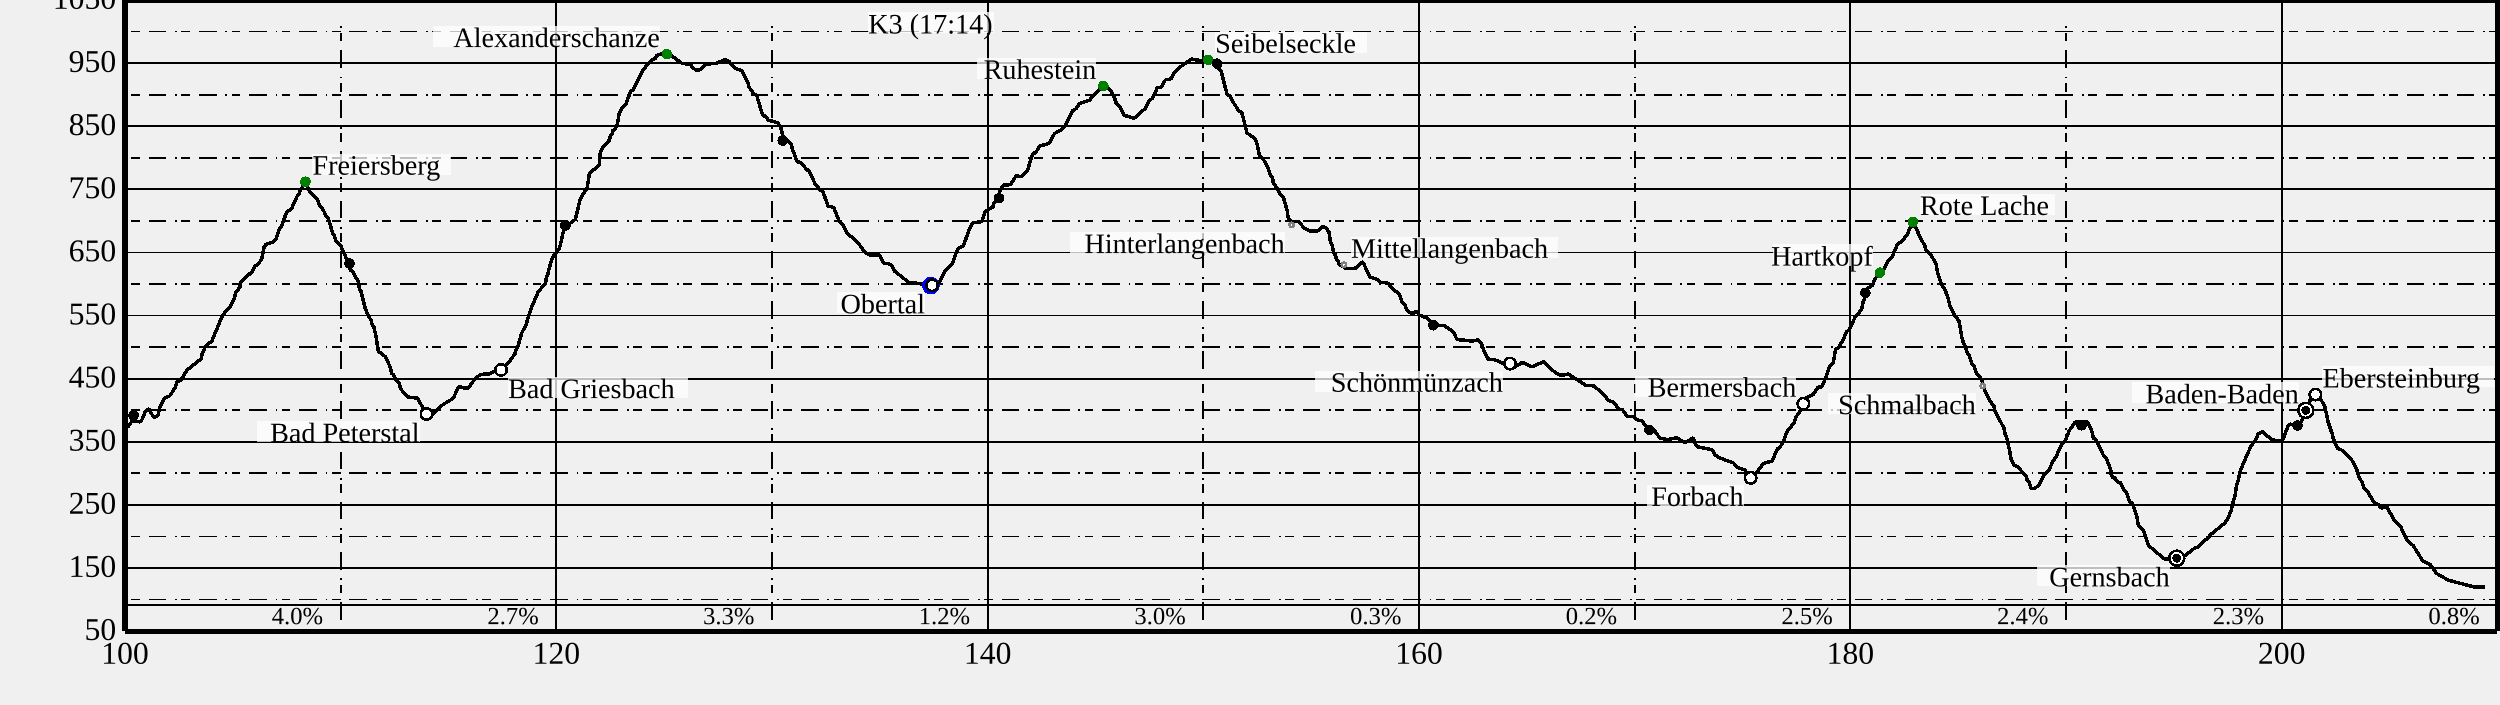
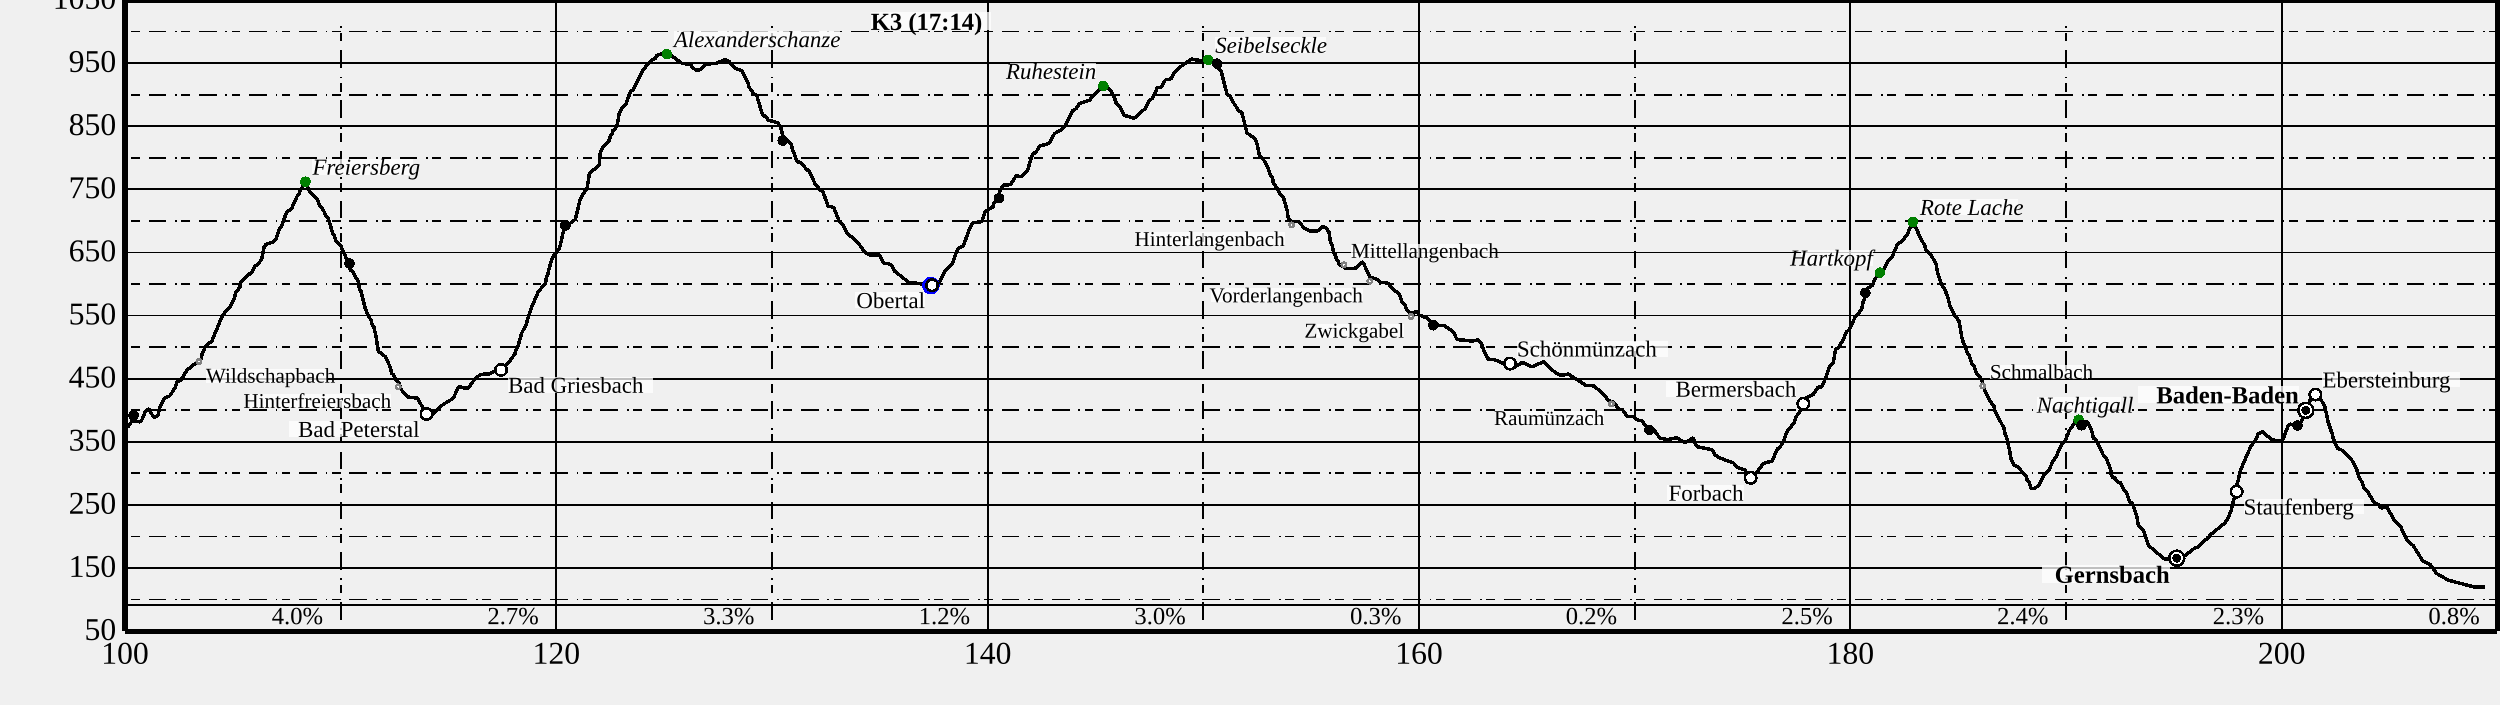
<svg xmlns="http://www.w3.org/2000/svg" height="400" width="1420">
  <g font-size="18" id="world" shape-rendering="crispEdges">
    <g id="BG" />
    <g id="SB" transform="translate(71 360)">
      <text text-anchor="middle" x="0" y="17">
100
</text>
      <text text-anchor="middle" x="245" y="17">
120
</text>
      <text text-anchor="middle" x="490" y="17">
140
</text>
      <text text-anchor="middle" x="735" y="17">
160
</text>
      <text text-anchor="middle" x="980" y="17">
180
</text>
      <text text-anchor="middle" x="1225" y="17">
200
</text>
    </g>
    <g id="SD" transform="translate(71 0)">
      <path d="M0,0 L1347.5,0" stroke="black" stroke-width="3" />
      <path d="M0,0 L0,358.5" stroke="black" stroke-width="3" />
      <path d="M0,358.5 L1347.5,358.5" stroke="black" stroke-width="3" />
      <path d="M1347.5,0 L1347.5,358.5" stroke="black" stroke-width="3" />
      <path d="M0,343.5 L1347.5,343.5" stroke="black" stroke-width="1" />
      <path d="M0,0 L0,358.5" stroke="black" stroke-width="1" />
      <path d="M245,0 L245,358.5" stroke="black" stroke-width="1" />
      <path d="M490,0 L490,358.5" stroke="black" stroke-width="1" />
      <path d="M735,0 L735,358.5" stroke="black" stroke-width="1" />
      <path d="M980,0 L980,358.5" stroke="black" stroke-width="1" />
      <path d="M1225,0 L1225,358.5" stroke="black" stroke-width="1" />
      <path d="M122.5,15 L122.5,358.5" stroke="black" stroke-dasharray="1.0,2.5,5.0,5.0,10.0,5.0" />
      <path d="M367.5,15 L367.5,358.5" stroke="black" stroke-dasharray="1.0,2.5,5.0,5.0,10.0,5.0" />
      <path d="M612.5,15 L612.5,358.5" stroke="black" stroke-dasharray="1.0,2.5,5.0,5.0,10.0,5.0" />
      <path d="M857.5,15 L857.5,358.5" stroke="black" stroke-dasharray="1.0,2.5,5.0,5.0,10.0,5.0" />
      <path d="M1102.5,15 L1102.5,358.5" stroke="black" stroke-dasharray="1.0,2.5,5.0,5.0,10.0,5.0" />
      <path d="M1347.5,15 L1347.5,358.5" stroke="black" stroke-dasharray="1.0,2.5,5.0,5.0,10.0,5.0" />
      <path d="M0,358.5 L1347.5,358.5" stroke="black" stroke-width="1" />
      <path d="M0,322.65 L1347.5,322.65" stroke="black" stroke-width="1" />
      <path d="M0,286.8 L1347.5,286.8" stroke="black" stroke-width="1" />
      <path d="M0,250.95 L1347.5,250.95" stroke="black" stroke-width="1" />
      <path d="M0,215.1 L1347.5,215.1" stroke="black" stroke-width="1" />
      <path d="M0,179.25 L1347.5,179.25" stroke="black" stroke-width="1" />
      <path d="M0,143.4 L1347.5,143.4" stroke="black" stroke-width="1" />
      <path d="M0,107.55 L1347.5,107.55" stroke="black" stroke-width="1" />
      <path d="M0,71.7 L1347.5,71.7" stroke="black" stroke-width="1" />
      <path d="M0,35.85 L1347.5,35.85" stroke="black" stroke-width="1" />
      <path d="M0,0 L1347.5,0" stroke="black" stroke-width="1" />
      <path d="M0,340.575 L1347.5,340.575" stroke="black" stroke-dasharray="1.0,2.5,5.0,5.0,10.0,5.0" />
      <path d="M0,304.725 L1347.5,304.725" stroke="black" stroke-dasharray="1.0,2.5,5.0,5.0,10.0,5.0" />
      <path d="M0,268.875 L1347.5,268.875" stroke="black" stroke-dasharray="1.0,2.5,5.0,5.0,10.0,5.0" />
      <path d="M0,233.025 L1347.5,233.025" stroke="black" stroke-dasharray="1.0,2.5,5.0,5.0,10.0,5.0" />
      <path d="M0,197.175 L1347.5,197.175" stroke="black" stroke-dasharray="1.0,2.5,5.0,5.0,10.0,5.0" />
      <path d="M0,161.325 L1347.5,161.325" stroke="black" stroke-dasharray="1.0,2.5,5.0,5.0,10.0,5.0" />
      <path d="M0,125.475 L1347.5,125.475" stroke="black" stroke-dasharray="1.0,2.5,5.0,5.0,10.0,5.0" />
      <path d="M0,89.625 L1347.5,89.625" stroke="black" stroke-dasharray="1.0,2.5,5.0,5.0,10.0,5.0" />
      <path d="M0,53.775 L1347.5,53.775" stroke="black" stroke-dasharray="1.0,2.5,5.0,5.0,10.0,5.0" />
      <path d="M0,17.925 L1347.5,17.925" stroke="black" stroke-dasharray="1.0,2.5,5.0,5.0,10.0,5.0" />
      <path d="M0,-17.925 L1347.5,-17.925" stroke="black" stroke-dasharray="1.0,2.5,5.0,5.0,10.0,5.0" />
      <text font-size="14" text-anchor="end" x="112.5" y="354.5">
4.0%
</text>
      <text font-size="14" text-anchor="end" x="235" y="354.5">
2.7%
</text>
      <text font-size="14" text-anchor="end" x="357.5" y="354.5">
3.3%
</text>
      <text font-size="14" text-anchor="end" x="480" y="354.5">
1.2%
</text>
      <text font-size="14" text-anchor="end" x="602.5" y="354.5">
3.0%
</text>
      <text font-size="14" text-anchor="end" x="725" y="354.5">
0.3%
</text>
      <text font-size="14" text-anchor="end" x="847.5" y="354.5">
0.2%
</text>
      <text font-size="14" text-anchor="end" x="970" y="354.5">
2.5%
</text>
      <text font-size="14" text-anchor="end" x="1092.5" y="354.5">
2.4%
</text>
      <text font-size="14" text-anchor="end" x="1215" y="354.5">
2.3%
</text>
      <text font-size="14" text-anchor="end" x="1337.5" y="354.5">
0.8%
</text>
      <path d="M1.6,242.7 L4.1,239.0 L8.7,239.6 L9.4,238.9 L11.3,234.3 L13.1,232.5 L13.6,232.4 L16.2,236.9 L18.0,236.6 L19.0,235.3 L19.3,232.6 L22.3,226.2 L25.4,224.9 L28.7,219.8 L29.3,217.2 L31.7,216.0 L35.2,210.2 L43.2,203.8 L43.8,201.0 L45.8,196.6 L49.4,193.6 L54.6,180.9 L57.2,176.6 L60.0,173.8 L62.0,169.6 L63.0,166.1 L65.2,163.2 L65.9,159.9 L70.2,155.7 L71.5,155.5 L74.0,150.7 L75.0,150.7 L77.6,147.3 L78.9,140.6 L80.1,138.8 L84.4,137.4 L85.9,135.5 L87.4,130.7 L89.1,128.1 L91.7,120.6 L94.6,118.5 L98.1,110.7 L98.6,110.7 L99.6,108.0 L101.8,104.8 L102.8,104.9 L105.7,109.9 L109.6,113.8 L110.4,116.3 L112.8,119.6 L114.3,123.1 L115.4,123.7 L118.2,133.4 L118.6,133.4 L119.7,136.5 L122.4,139.3 L125.7,146.7 L126.3,149.6 L128.2,153.7 L129.2,154.0 L132.6,160.2 L133.0,163.2 L133.6,165.1 L133.9,165.1 L136.6,175.8 L136.9,175.8 L137.5,177.8 L139.9,182.3 L140.4,184.6 L141.3,185.6 L142.6,191.2 L144.0,200.3 L144.8,200.0 L148.0,202.7 L150.7,208.7 L151.5,212.1 L152.5,212.9 L153.8,215.9 L155.7,217.7 L156.6,220.9 L159.3,224.3 L160.8,225.5 L166.0,226.1 L171.3,235.1 L174.1,235.9 L180.7,229.7 L186.4,226.3 L189.5,219.6 L194.7,220.8 L199.0,214.8 L202.2,212.6 L206.4,212.5 L214.2,208.8 L218.1,205.8 L221.5,200.9 L222.1,198.6 L223.1,196.9 L225.3,189.2 L227.7,184.6 L230.8,174.9 L234.7,165.8 L238.8,160.8 L239.5,157.1 L240.1,156.0 L240.8,152.8 L242.8,146.1 L246.5,141.6 L247.1,139.9 L249.2,130.4 L249.8,129.1 L255.8,124.6 L258.6,112.9 L261.9,107.6 L262.4,107.6 L263.8,98.3 L269.3,94.0 L269.9,87.1 L271.2,83.8 L274.7,80.5 L275.9,76.8 L276.7,75.9 L277.2,73.8 L278.1,73.8 L279.6,70.9 L280.7,64.5 L282.2,61.7 L284.4,59.3 L287.3,51.5 L288.3,51.5 L294.4,39.4 L295.1,39.4 L295.9,37.4 L298.9,34.4 L301.4,33.1 L301.8,31.6 L306.0,30.1 L309.5,31.0 L316.5,36.1 L321.4,36.4 L322.2,38.2 L324.1,39.7 L326.3,39.8 L330.2,36.4 L335.6,36.0 L340.6,33.9 L342.9,34.7 L346.4,38.7 L350.3,40.2 L354.0,47.5 L354.3,49.3 L357.0,53.1 L358.9,54.4 L361.6,63.7 L362.5,65.7 L363.9,66.0 L365.4,68.2 L370.9,69.8 L372.4,72.2 L373.6,77.1 L378.6,82.3 L378.9,84.1 L381.7,91.8 L383.6,92.3 L387.7,96.7 L388.3,96.5 L392.0,104.5 L395.0,108.1 L396.3,108.6 L399.4,117.1 L402.6,117.8 L405.6,125.7 L407.5,127.4 L410.1,132.4 L416.1,137.5 L420.1,143.1 L423.2,145.0 L428.5,144.8 L431.1,149.6 L433.6,149.6 L435.5,151.0 L437.1,154.0 L445.1,160.3 L457.8,162.0 L462.8,159.7 L465.7,154.2 L469.9,149.8 L472.4,142.7 L473.5,141.0 L476.2,139.6 L480.0,129.1 L481.4,126.6 L486.7,125.9 L488.5,120.4 L492.6,117.5 L493.0,118.1 L493.5,115.6 L495.9,112.7 L496.9,108.6 L498.9,105.0 L503.0,104.9 L506.1,99.9 L508.9,100.3 L511.9,97.6 L512.8,96.2 L514.9,89.2 L516.2,86.8 L517.2,86.8 L519.7,82.8 L524.0,81.8 L525.5,80.4 L528.0,75.8 L531.4,74.0 L534.3,70.9 L538.3,62.8 L540.4,61.6 L541.9,58.9 L547.7,57.0 L553.8,50.4 L556.5,49.5 L559.7,51.0 L561.9,55.2 L563.0,58.6 L564.9,60.4 L567.5,65.5 L573.2,67.2 L579.5,61.6 L581.4,57.6 L583.7,55.7 L586.3,49.9 L588.5,49.5 L591.0,45.3 L594.0,44.9 L595.8,41.7 L599.2,38.1 L605.9,33.5 L611.6,34.6 L614.1,33.5 L618.1,34.7 L620.3,38.4 L622.6,40.5 L626.0,53.7 L627.9,54.8 L628.9,57.2 L632.4,62.6 L634.4,64.1 L637.3,75.5 L641.9,78.7 L643.0,81.6 L644.4,88.4 L646.7,90.7 L648.9,94.6 L650.9,100.2 L651.7,100.6 L652.3,104.2 L654.3,106.6 L656.0,110.3 L658.1,112.5 L660.2,119.9 L660.6,123.6 L662.7,125.7 L666.7,125.7 L669.5,129.3 L673.7,131.4 L677.6,131.1 L680.3,128.6 L682.2,129.4 L683.9,131.8 L684.6,137.1 L685.6,139.1 L686.5,143.7 L687.0,143.7 L688.3,147.6 L689.0,148.2 L689.7,150.3 L693.4,152.4 L697.3,152.6 L699.4,152.1 L702.5,148.8 L703.3,149.2 L707.1,157.3 L711.0,158.5 L713.0,160.4 L717.2,160.7 L720.6,164.7 L723.2,166.3 L723.9,167.4 L725.4,171.6 L726.7,172.6 L728.1,176.0 L729.4,177.4 L731.8,178.1 L733.8,176.5 L734.9,178.8 L740.0,180.9 L742.8,184.5 L749.4,185.0 L754.5,188.5 L756.3,192.3 L757.3,192.9 L765.3,193.7 L768.7,193.0 L770.6,195.5 L771.9,199.6 L774.2,203.9 L778.3,204.4 L788.3,209.1 L793.7,205.8 L799.2,208.3 L805.7,205.5 L812.9,212.1 L815.8,213.3 L819.8,212.5 L829.7,218.8 L834.4,219.2 L840.9,224.9 L842.2,227.3 L845.3,228.4 L848.8,232.5 L850.4,232.5 L853.4,236.7 L856.8,236.5 L859.3,238.7 L861.9,239.0 L862.7,241.0 L864.4,242.6 L864.8,244.0 L868.3,243.9 L871.8,248.8 L876.0,249.7 L881.4,248.7 L886.2,251.5 L890.6,248.6 L892.2,252.9 L893.2,253.8 L901.7,255.5 L902.9,258.1 L905.5,260.0 L913.7,263.0 L915.6,265.5 L920.0,266.8 L921.5,269.5 L923.2,270.1 L926.3,269.0 L930.7,263.2 L935.6,261.8 L938.6,254.8 L939.8,254.3 L941.6,251.6 L944.2,244.8 L948.0,240.3 L949.2,236.6 L950.8,234.7 L954.3,226.4 L958.8,224.1 L961.7,219.8 L963.4,220.0 L965.0,217.2 L968.2,208.1 L970.3,206.1 L971.2,200.5 L971.9,198.2 L973.4,197.5 L974.7,194.8 L975.1,194.8 L977.7,188.6 L979.4,187.1 L982.9,179.7 L984.5,178.5 L986.5,175.1 L987.2,171.5 L988.3,168.8 L989.7,163.9 L992.7,162.0 L993.5,159.2 L996.1,155.3 L998.5,154.2 L1001.6,147.8 L1004.0,145.8 L1004.7,143.3 L1006.8,138.7 L1010.4,136.2 L1010.9,134.6 L1012.4,133.1 L1013.5,130.2 L1015.5,127.9 L1017.5,129.4 L1018.9,133.4 L1022.3,139.6 L1022.9,142.1 L1026.1,145.3 L1028.8,150.3 L1029.5,154.9 L1031.6,161.2 L1034.1,165.1 L1034.4,166.6 L1035.2,168.1 L1036.6,173.7 L1039.5,179.6 L1041.7,182.2 L1043.4,192.0 L1044.2,194.7 L1045.3,196.6 L1046.1,199.7 L1047.6,202.2 L1049.1,207.0 L1050.2,208.0 L1051.9,212.7 L1053.5,214.0 L1054.9,216.5 L1056.3,221.5 L1059.2,227.6 L1061.6,230.7 L1061.9,233.0 L1067.3,243.3 L1068.0,247.1 L1068.7,248.2 L1070.4,255.7 L1071.3,261.0 L1073.0,264.1 L1075.0,265.0 L1080.0,270.8 L1080.5,272.9 L1081.3,273.3 L1082.6,277.1 L1084.1,277.7 L1087.0,275.8 L1090.4,269.1 L1092.7,267.2 L1095.0,262.1 L1097.4,258.7 L1098.0,256.6 L1100.2,252.3 L1102.1,250.2 L1104.2,244.8 L1107.8,239.6 L1114.5,239.4 L1117.0,244.2 L1118.0,248.8 L1119.7,249.9 L1123.8,258.8 L1125.4,260.2 L1127.9,267.1 L1128.1,269.3 L1129.2,271.4 L1130.1,270.8 L1130.3,271.9 L1131.8,273.8 L1133.5,274.2 L1135.2,278.2 L1137.1,280.2 L1138.6,285.2 L1140.3,285.9 L1142.7,293.5 L1143.6,298.5 L1146.6,301.7 L1149.3,309.8 L1158.4,317.5 L1163.6,317.5 L1169.6,315.9 L1175.9,311.1 L1177.5,310.8 L1180.9,307.0 L1183.3,305.7 L1184.2,304.0 L1192.7,297.1 L1194.4,294.7 L1196.4,289.5 L1197.6,284.5 L1198.3,282.7 L1199.4,275.5 L1199.9,274.5 L1201.2,268.4 L1202.9,263.9 L1207.3,253.9 L1210.7,249.0 L1211.5,246.6 L1214.0,245.2 L1219.3,249.7 L1224.9,250.9 L1225.4,249.4 L1226.0,249.4 L1226.3,247.8 L1228.5,242.2 L1229.8,240.9 L1234.0,242.1 L1235.2,240.7 L1237.3,237.4 L1238.5,233.2 L1240.9,228.6 L1241.2,226.7 L1244.2,224.6 L1247.2,226.7 L1249.6,231.3 L1251.4,239.7 L1253.6,246.3 L1253.8,246.3 L1254.3,249.2 L1256.6,254.5 L1259.4,255.8 L1264.8,261.3 L1267.5,266.3 L1269.1,271.5 L1270.6,273.8 L1271.7,277.1 L1273.6,278.9 L1277.5,285.4 L1279.8,286.5 L1281.3,288.5 L1284.8,288.1 L1289.2,295.9 L1292.5,299.0 L1296.0,306.6 L1299.7,309.9 L1305.2,318.7 L1309.4,320.7 L1312.9,325.7 L1319.8,329.6 L1334.3,333.4 L1340.4,333.5" fill="transparent" id="track" stroke="black" stroke-linejoin="miter" stroke-miterlimit="1" stroke-width="2" />
      <g>
        <g>
          <circle cx="457.75" cy="162.221" fill="Blue" id="11/wp" r="5" />
        </g>
        <g transform="translate(457.7502 162.2213)">
-           <rect fill="white" fill-opacity="0.75" height="12" id="label-bg" width="71.221" x="-35.611" y="-155.221" />
-           <text font-size="16.0" id="11/wp/text" text-anchor="start" x="-35.611" y="-143.221">
+           <rect fill="white" fill-opacity="0.75" height="10" id="label-bg" width="68.4" x="-34.2" y="-155.221" />
+           <text font-size="14.0" font-style="normal" font-weight="bold" id="11/wp/text" text-anchor="start" x="-34.200" y="-145.221">
K3 (17:14)
</text>
        </g>
        <g>
          <circle cx="1238.697" cy="233.097" fill="Black" id="12/wp" r="5" />
          <circle cx="1238.697" cy="233.097" fill="white" id="12/wp-little-white" r="3.5" />
          <circle cx="1238.697" cy="233.097" fill="black" id="12/wp-little-white" r="2.5" />
        </g>
        <g transform="translate(1238.697 233.0967)">
-           <rect fill="white" fill-opacity="0.75" height="12" id="label-bg" width="94.905" x="-98.905" y="-16" />
-           <text font-size="16.0" id="12/wp/text" text-anchor="end" x="-4.000" y="-4.000">
+           <rect fill="white" fill-opacity="0.75" height="10" id="label-bg" width="91.196" x="-95.196" y="-14" />
+           <text font-size="14.0" font-style="normal" font-weight="bold" id="12/wp/text" text-anchor="end" x="-4.000" y="-4.000">
Baden-Baden
</text>
        </g>
        <g>
          <circle cx="1165.384" cy="317.057" fill="Black" id="13/wp" r="5" />
          <circle cx="1165.384" cy="317.057" fill="white" id="13/wp-little-white" r="3.5" />
          <circle cx="1165.384" cy="317.057" fill="black" id="13/wp-little-white" r="2.5" />
        </g>
        <g transform="translate(1165.384 317.0574)">
-           <rect fill="white" fill-opacity="0.75" height="12" id="label-bg" width="75.579" x="-79.579" y="4" />
-           <text font-size="16.0" id="13/wp/text" text-anchor="end" x="-4.000" y="16.000">
+           <rect fill="white" fill-opacity="0.75" height="10" id="label-bg" width="72.595" x="-76.595" y="4" />
+           <text font-size="14.0" font-style="normal" font-weight="bold" id="13/wp/text" text-anchor="end" x="-4.000" y="14.000">
Gernsbach
</text>
        </g>
        <g>
          <circle cx="923.326" cy="271.385" fill="Black" id="14/wp" r="4" />
          <circle cx="923.326" cy="271.385" fill="white" id="14/wp-little-white" r="2.5" />
        </g>
        <g transform="translate(923.3256 271.3845)">
-           <rect fill="white" fill-opacity="0.75" height="12" id="label-bg" width="54.737" x="-58.737" y="4" />
-           <text font-size="16.0" id="14/wp/text" text-anchor="end" x="-4.000" y="16.000">
+           <rect fill="white" fill-opacity="0.75" height="9" id="label-bg" width="43.724" x="-47.724" y="4" />
+           <text font-size="13.0" font-style="normal" font-weight="normal" id="14/wp/text" text-anchor="end" x="-4.000" y="13.000">
Forbach
</text>
        </g>
        <g>
          <circle cx="171.279" cy="235.176" fill="Black" id="15/wp" r="4" />
          <circle cx="171.279" cy="235.176" fill="white" id="15/wp-little-white" r="2.5" />
        </g>
        <g transform="translate(171.2791 235.176)">
-           <rect fill="white" fill-opacity="0.75" height="12" id="label-bg" width="92.442" x="-96.442" y="4" />
-           <text font-size="16.0" id="15/wp/text" text-anchor="end" x="-4.000" y="16.000">
+           <rect fill="white" fill-opacity="0.75" height="9" id="label-bg" width="74.359" x="-78.359" y="4" />
+           <text font-size="13.0" font-style="normal" font-weight="normal" id="15/wp/text" text-anchor="end" x="-4.000" y="13.000">
Bad Peterstal
</text>
        </g>
        <g>
          <circle cx="213.57" cy="210.117" fill="Black" id="16/wp" r="4" />
          <circle cx="213.57" cy="210.117" fill="white" id="16/wp-little-white" r="2.5" />
        </g>
        <g transform="translate(213.5701 210.1169)">
-           <rect fill="white" fill-opacity="0.75" height="12" id="label-bg" width="102.2" x="4" y="4" />
-           <text font-size="16.0" id="16/wp/text" text-anchor="start" x="4.000" y="16.000">
+           <rect fill="white" fill-opacity="0.75" height="9" id="label-bg" width="82.288" x="4" y="4" />
+           <text font-size="13.0" font-style="normal" font-weight="normal" id="16/wp/text" text-anchor="start" x="4.000" y="13.000">
Bad Griesbach
</text>
        </g>
        <g>
          <circle cx="458.396" cy="161.97" fill="Black" id="17/wp" r="4" />
          <circle cx="458.396" cy="161.97" fill="white" id="17/wp-little-white" r="2.5" />
        </g>
        <g transform="translate(458.3956 161.9703)">
-           <rect fill="white" fill-opacity="0.75" height="12" id="label-bg" width="49.716" x="-53.716" y="4" />
-           <text font-size="16.0" id="17/wp/text" text-anchor="end" x="-4.000" y="16.000">
+           <rect fill="white" fill-opacity="0.75" height="9" id="label-bg" width="39.644" x="-43.644" y="4" />
+           <text font-size="13.0" font-style="normal" font-weight="normal" id="17/wp/text" text-anchor="end" x="-4.000" y="13.000">
Obertal
</text>
        </g>
        <g>
          <circle cx="953.288" cy="229.332" fill="Black" id="18/wp" r="4" />
          <circle cx="953.288" cy="229.332" fill="white" id="18/wp-little-white" r="2.5" />
        </g>
        <g transform="translate(953.2882 229.3325)">
-           <rect fill="white" fill-opacity="0.75" height="12" id="label-bg" width="91.874" x="-95.874" y="-16" />
-           <text font-size="16.0" id="18/wp/text" text-anchor="end" x="-4.000" y="-4.000">
+           <rect fill="white" fill-opacity="0.75" height="9" id="label-bg" width="73.897" x="-77.897" y="-13" />
+           <text font-size="13.0" font-style="normal" font-weight="normal" id="18/wp/text" text-anchor="end" x="-4.000" y="-4.000">
Bermersbach
</text>
        </g>
        <g>
          <circle cx="1244.166" cy="224.098" fill="Black" id="19/wp" r="4" />
          <circle cx="1244.166" cy="224.098" fill="white" id="19/wp-little-white" r="2.5" />
        </g>
        <g transform="translate(1244.166 224.0984)">
-           <rect fill="white" fill-opacity="0.75" height="12" id="label-bg" width="97.274" x="4" y="-16" />
-           <text font-size="16.0" id="19/wp/text" text-anchor="start" x="4.000" y="-4.000">
+           <rect fill="white" fill-opacity="0.75" height="9" id="label-bg" width="78.285" x="4" y="-13" />
+           <text font-size="13.0" font-style="normal" font-weight="normal" id="19/wp/text" text-anchor="start" x="4.000" y="-4.000">
Ebersteinburg
</text>
        </g>
        <g>
-           <circle cx="786.634" cy="206.496" fill="Black" id="20/wp" r="4" />
-           <circle cx="786.634" cy="206.496" fill="white" id="20/wp-little-white" r="2.5" />
+           <circle cx="1199.379" cy="279.236" fill="Black" id="20/wp" r="4" />
+           <circle cx="1199.379" cy="279.236" fill="white" id="20/wp-little-white" r="2.5" />
+         </g>
+         <g transform="translate(1199.379 279.2357)">
+           <rect fill="white" fill-opacity="0.75" height="9" id="label-bg" width="68.124" x="4" y="4" />
+           <text font-size="13.0" font-style="normal" font-weight="normal" id="20/wp/text" text-anchor="start" x="4.000" y="13.000">
+ Staufenberg
+ </text>
+         </g>
+         <g>
+           <circle cx="786.634" cy="206.496" fill="Black" id="21/wp" r="4" />
+           <circle cx="786.634" cy="206.496" fill="white" id="21/wp-little-white" r="2.5" />
        </g>
        <g transform="translate(786.6341 206.496)">
-           <rect fill="white" fill-opacity="0.75" height="12" id="label-bg" width="106.558" x="-110.558" y="4" />
-           <text font-size="16.0" id="20/wp/text" text-anchor="end" x="-4.000" y="16.000">
+           <rect fill="white" fill-opacity="0.75" height="9" id="label-bg" width="85.828" x="4" y="-13" />
+           <text font-size="13.0" font-style="normal" font-weight="normal" id="21/wp/text" text-anchor="start" x="4.000" y="-4.000">
Schönmünzach
</text>
        </g>
        <g>
-           <circle cx="307.776" cy="30.723" fill="Green" id="21/wp" r="3" />
+           <circle cx="307.776" cy="30.723" fill="Green" id="22/wp" r="3" />
        </g>
        <g transform="translate(307.776 30.72345)">
-           <rect fill="white" fill-opacity="0.75" height="12" id="label-bg" width="129.011" x="-133.011" y="-16" />
-           <text font-size="16.0" id="21/wp/text" text-anchor="end" x="-4.000" y="-4.000">
+           <rect fill="white" fill-opacity="0.75" height="9" id="label-bg" width="94.246" x="4" y="-13" />
+           <text font-size="13.0" font-style="italic" font-weight="normal" id="22/wp/text" text-anchor="start" x="4.000" y="-4.000">
Alexanderschanze
</text>
        </g>
        <g>
-           <circle cx="615.22" cy="33.986" fill="Green" id="22/wp" r="3" />
+           <circle cx="615.22" cy="33.986" fill="Green" id="23/wp" r="3" />
        </g>
        <g transform="translate(615.2201 33.9858)">
-           <rect fill="white" fill-opacity="0.75" height="12" id="label-bg" width="86.284" x="4" y="-16" />
-           <text font-size="16.0" id="22/wp/text" text-anchor="start" x="4.000" y="-4.000">
+           <rect fill="white" fill-opacity="0.75" height="9" id="label-bg" width="62.687" x="4" y="-13" />
+           <text font-size="13.0" font-style="italic" font-weight="normal" id="23/wp/text" text-anchor="start" x="4.000" y="-4.000">
Seibelseckle
</text>
        </g>
        <g>
-           <circle cx="555.669" cy="48.792" fill="Green" id="23/wp" r="3" />
+           <circle cx="555.669" cy="48.792" fill="Green" id="24/wp" r="3" />
        </g>
        <g transform="translate(555.669 48.79185)">
-           <rect fill="white" fill-opacity="0.75" height="12" id="label-bg" width="67.905" x="-71.905" y="-16" />
-           <text font-size="16.0" id="23/wp/text" text-anchor="end" x="-4.000" y="-4.000">
+           <rect fill="white" fill-opacity="0.75" height="9" id="label-bg" width="49.112" x="-53.112" y="-13" />
+           <text font-size="13.0" font-style="italic" font-weight="normal" id="24/wp/text" text-anchor="end" x="-4.000" y="-4.000">
Ruhestein
</text>
        </g>
        <g>
-           <circle cx="102.479" cy="103.212" fill="Green" id="24/wp" r="3" />
+           <circle cx="102.479" cy="103.212" fill="Green" id="25/wp" r="3" />
        </g>
        <g transform="translate(102.4785 103.2122)">
-           <rect fill="white" fill-opacity="0.75" height="12" id="label-bg" width="78.611" x="4" y="-16" />
-           <text font-size="16.0" id="24/wp/text" text-anchor="start" x="4.000" y="-4.000">
+           <rect fill="white" fill-opacity="0.75" height="9" id="label-bg" width="57.019" x="4" y="-13" />
+           <text font-size="13.0" font-style="italic" font-weight="normal" id="25/wp/text" text-anchor="start" x="4.000" y="-4.000">
Freiersberg
</text>
        </g>
        <g>
-           <circle cx="1015.518" cy="126.084" fill="Green" id="25/wp" r="3" />
+           <circle cx="1015.518" cy="126.084" fill="Green" id="26/wp" r="3" />
        </g>
        <g transform="translate(1015.518 126.0845)">
-           <rect fill="white" fill-opacity="0.75" height="12" id="label-bg" width="76.905" x="4" y="-16" />
-           <text font-size="16.0" id="25/wp/text" text-anchor="start" x="4.000" y="-4.000">
+           <rect fill="white" fill-opacity="0.75" height="9" id="label-bg" width="55.76" x="4" y="-13" />
+           <text font-size="13.0" font-style="italic" font-weight="normal" id="26/wp/text" text-anchor="start" x="4.000" y="-4.000">
Rote Lache
</text>
        </g>
        <g>
-           <circle cx="996.739" cy="154.872" fill="Green" id="26/wp" r="3" />
+           <circle cx="996.739" cy="154.872" fill="Green" id="27/wp" r="3" />
        </g>
        <g transform="translate(996.7391 154.872)">
-           <rect fill="white" fill-opacity="0.75" height="12" id="label-bg" width="56.821" x="-60.821" y="-16" />
-           <text font-size="16.0" id="26/wp/text" text-anchor="end" x="-4.000" y="-4.000">
+           <rect fill="white" fill-opacity="0.75" height="9" id="label-bg" width="40.925" x="-44.925" y="-13" />
+           <text font-size="13.0" font-style="italic" font-weight="normal" id="27/wp/text" text-anchor="end" x="-4.000" y="-4.000">
Hartkopf
</text>
        </g>
        <g>
-           <circle cx="662.689" cy="127.734" fill="Gray" id="27/wp" r="2" />
-           <circle cx="662.689" cy="127.734" fill="white" id="27/wp-little-white" r="0.5" />
+           <circle cx="1109.678" cy="238.403" fill="Green" id="28/wp" r="3" />
+         </g>
+         <g transform="translate(1109.678 238.4025)">
+           <rect fill="white" fill-opacity="0.75" height="9" id="label-bg" width="47.642" x="-23.821" y="-13" />
+           <text font-size="13.0" font-style="italic" font-weight="normal" id="28/wp/text" text-anchor="start" x="-23.821" y="-4.000">
+ Nachtigall
+ </text>
+         </g>
+         <g>
+           <circle cx="155.193" cy="219.725" fill="Gray" id="29/wp" r="2" />
+           <circle cx="155.193" cy="219.725" fill="white" id="29/wp-little-white" r="0.5" />
+         </g>
+         <g transform="translate(155.1928 219.7246)">
+           <rect fill="white" fill-opacity="0.75" height="8" id="label-bg" width="80.036" x="-84.036" y="4" />
+           <text font-size="12.0" font-style="normal" font-weight="lighter" id="29/wp/text" text-anchor="end" x="-4.000" y="12.000">
+ Hinterfreiersbach
+ </text>
+         </g>
+         <g>
+           <circle cx="662.689" cy="127.734" fill="Gray" id="30/wp" r="2" />
+           <circle cx="662.689" cy="127.734" fill="white" id="30/wp-little-white" r="0.5" />
        </g>
        <g transform="translate(662.6893 127.7336)">
-           <rect fill="white" fill-opacity="0.75" height="12" id="label-bg" width="122.095" x="-126.095" y="4" />
-           <text font-size="16.0" id="27/wp/text" text-anchor="end" x="-4.000" y="16.000">
+           <rect fill="white" fill-opacity="0.75" height="8" id="label-bg" width="81.974" x="-85.974" y="4" />
+           <text font-size="12.0" font-style="normal" font-weight="lighter" id="30/wp/text" text-anchor="end" x="-4.000" y="12.000">
Hinterlangenbach
</text>
        </g>
        <g>
-           <circle cx="692.355" cy="150.427" fill="Gray" id="28/wp" r="2" />
-           <circle cx="692.355" cy="150.427" fill="white" id="28/wp-little-white" r="0.5" />
+           <circle cx="41.951" cy="205.349" fill="Gray" id="31/wp" r="2" />
+           <circle cx="41.951" cy="205.349" fill="white" id="31/wp-little-white" r="0.5" />
+         </g>
+         <g transform="translate(41.95134 205.3488)">
+           <rect fill="white" fill-opacity="0.75" height="8" id="label-bg" width="68.926" x="4" y="4" />
+           <text font-size="12.0" font-style="normal" font-weight="lighter" id="31/wp/text" text-anchor="start" x="4.000" y="12.000">
+ Wildschapbach
+ </text>
+         </g>
+         <g>
+           <circle cx="692.355" cy="150.427" fill="Gray" id="32/wp" r="2" />
+           <circle cx="692.355" cy="150.427" fill="white" id="32/wp-little-white" r="0.5" />
        </g>
        <g transform="translate(692.3553 150.4266)">
-           <rect fill="white" fill-opacity="0.75" height="12" id="label-bg" width="117.832" x="4" y="-16" />
-           <text font-size="16.0" id="28/wp/text" text-anchor="start" x="4.000" y="-4.000">
+           <rect fill="white" fill-opacity="0.75" height="8" id="label-bg" width="79.067" x="4" y="-12" />
+           <text font-size="12.0" font-style="normal" font-weight="lighter" id="32/wp/text" text-anchor="start" x="4.000" y="-4.000">
Mittellangenbach
</text>
        </g>
        <g>
-           <circle cx="1055.236" cy="219.223" fill="Gray" id="29/wp" r="2" />
-           <circle cx="1055.236" cy="219.223" fill="white" id="29/wp-little-white" r="0.5" />
+           <circle cx="707.074" cy="159.712" fill="Gray" id="33/wp" r="2" />
+           <circle cx="707.074" cy="159.712" fill="white" id="33/wp-little-white" r="0.5" />
+         </g>
+         <g transform="translate(707.0741 159.7118)">
+           <rect fill="white" fill-opacity="0.75" height="8" id="label-bg" width="86.366" x="-90.366" y="4" />
+           <text font-size="12.0" font-style="normal" font-weight="lighter" id="33/wp/text" text-anchor="end" x="-4.000" y="12.000">
+ Vorderlangenbach
+ </text>
+         </g>
+         <g>
+           <circle cx="730.535" cy="179.788" fill="Gray" id="34/wp" r="2" />
+           <circle cx="730.535" cy="179.788" fill="white" id="34/wp-little-white" r="0.5" />
+         </g>
+         <g transform="translate(730.5355 179.7878)">
+           <rect fill="white" fill-opacity="0.75" height="8" id="label-bg" width="49.677" x="-53.677" y="4" />
+           <text font-size="12.0" font-style="normal" font-weight="lighter" id="34/wp/text" text-anchor="end" x="-4.000" y="12.000">
+ Zwickgabel
+ </text>
+         </g>
+         <g>
+           <circle cx="844.223" cy="229.404" fill="Gray" id="35/wp" r="2" />
+           <circle cx="844.223" cy="229.404" fill="white" id="35/wp-little-white" r="0.5" />
+         </g>
+         <g transform="translate(844.2231 229.4042)">
+           <rect fill="white" fill-opacity="0.75" height="8" id="label-bg" width="59.754" x="-63.754" y="4" />
+           <text font-size="12.0" font-style="normal" font-weight="lighter" id="35/wp/text" text-anchor="end" x="-4.000" y="12.000">
+ Raumünzach
+ </text>
+         </g>
+         <g>
+           <circle cx="1055.236" cy="219.223" fill="Gray" id="36/wp" r="2" />
+           <circle cx="1055.236" cy="219.223" fill="white" id="36/wp-little-white" r="0.5" />
        </g>
        <g transform="translate(1055.236 219.2228)">
-           <rect fill="white" fill-opacity="0.75" height="12" id="label-bg" width="84.011" x="-88.011" y="4" />
-           <text font-size="16.0" id="29/wp/text" text-anchor="end" x="-4.000" y="16.000">
+           <rect fill="white" fill-opacity="0.75" height="8" id="label-bg" width="56.007" x="4" y="-12" />
+           <text font-size="12.0" font-style="normal" font-weight="lighter" id="36/wp/text" text-anchor="start" x="4.000" y="-4.000">
Schmalbach
</text>
        </g>
        <g>
          <circle cx="4.882" cy="235.929" fill="Black" id="0/wp" r="3" />
        </g>
        <g>
          <circle cx="127.48" cy="149.71" fill="Black" id="1/wp" r="3" />
        </g>
        <g>
          <circle cx="250.115" cy="128.056" fill="Black" id="2/wp" r="3" />
        </g>
        <g>
          <circle cx="373.597" cy="79.838" fill="Black" id="3/wp" r="3" />
        </g>
        <g>
          <circle cx="496.442" cy="112.569" fill="Black" id="4/wp" r="3" />
        </g>
        <g>
          <circle cx="620.346" cy="36.173" fill="Black" id="5/wp" r="3" />
        </g>
        <g>
          <circle cx="743.11" cy="184.735" fill="Black" id="6/wp" r="3" />
        </g>
        <g>
          <circle cx="865.893" cy="244.246" fill="Black" id="7/wp" r="3" />
        </g>
        <g>
          <circle cx="988.531" cy="166.308" fill="Black" id="8/wp" r="3" />
        </g>
        <g>
          <circle cx="1111.338" cy="241.557" fill="Black" id="9/wp" r="3" />
        </g>
        <g>
          <circle cx="1233.977" cy="241.629" fill="Black" id="10/wp" r="3" />
        </g>
      </g>
    </g>
    <g id="SL" transform="translate(0 0)">
      <text text-anchor="end" x="66" y="363.5">
50
</text>
      <text text-anchor="end" x="66" y="327.65">
150
</text>
      <text text-anchor="end" x="66" y="291.8">
250
</text>
      <text text-anchor="end" x="66" y="255.95">
350
</text>
      <text text-anchor="end" x="66" y="220.1">
450
</text>
      <text text-anchor="end" x="66" y="184.25">
550
</text>
      <text text-anchor="end" x="66" y="148.4">
650
</text>
      <text text-anchor="end" x="66" y="112.55">
750
</text>
      <text text-anchor="end" x="66" y="76.7">
850
</text>
      <text text-anchor="end" x="66" y="40.85">
950
</text>
      <text text-anchor="end" x="66" y="5">
1050
</text>
    </g>
  </g>
</svg>
